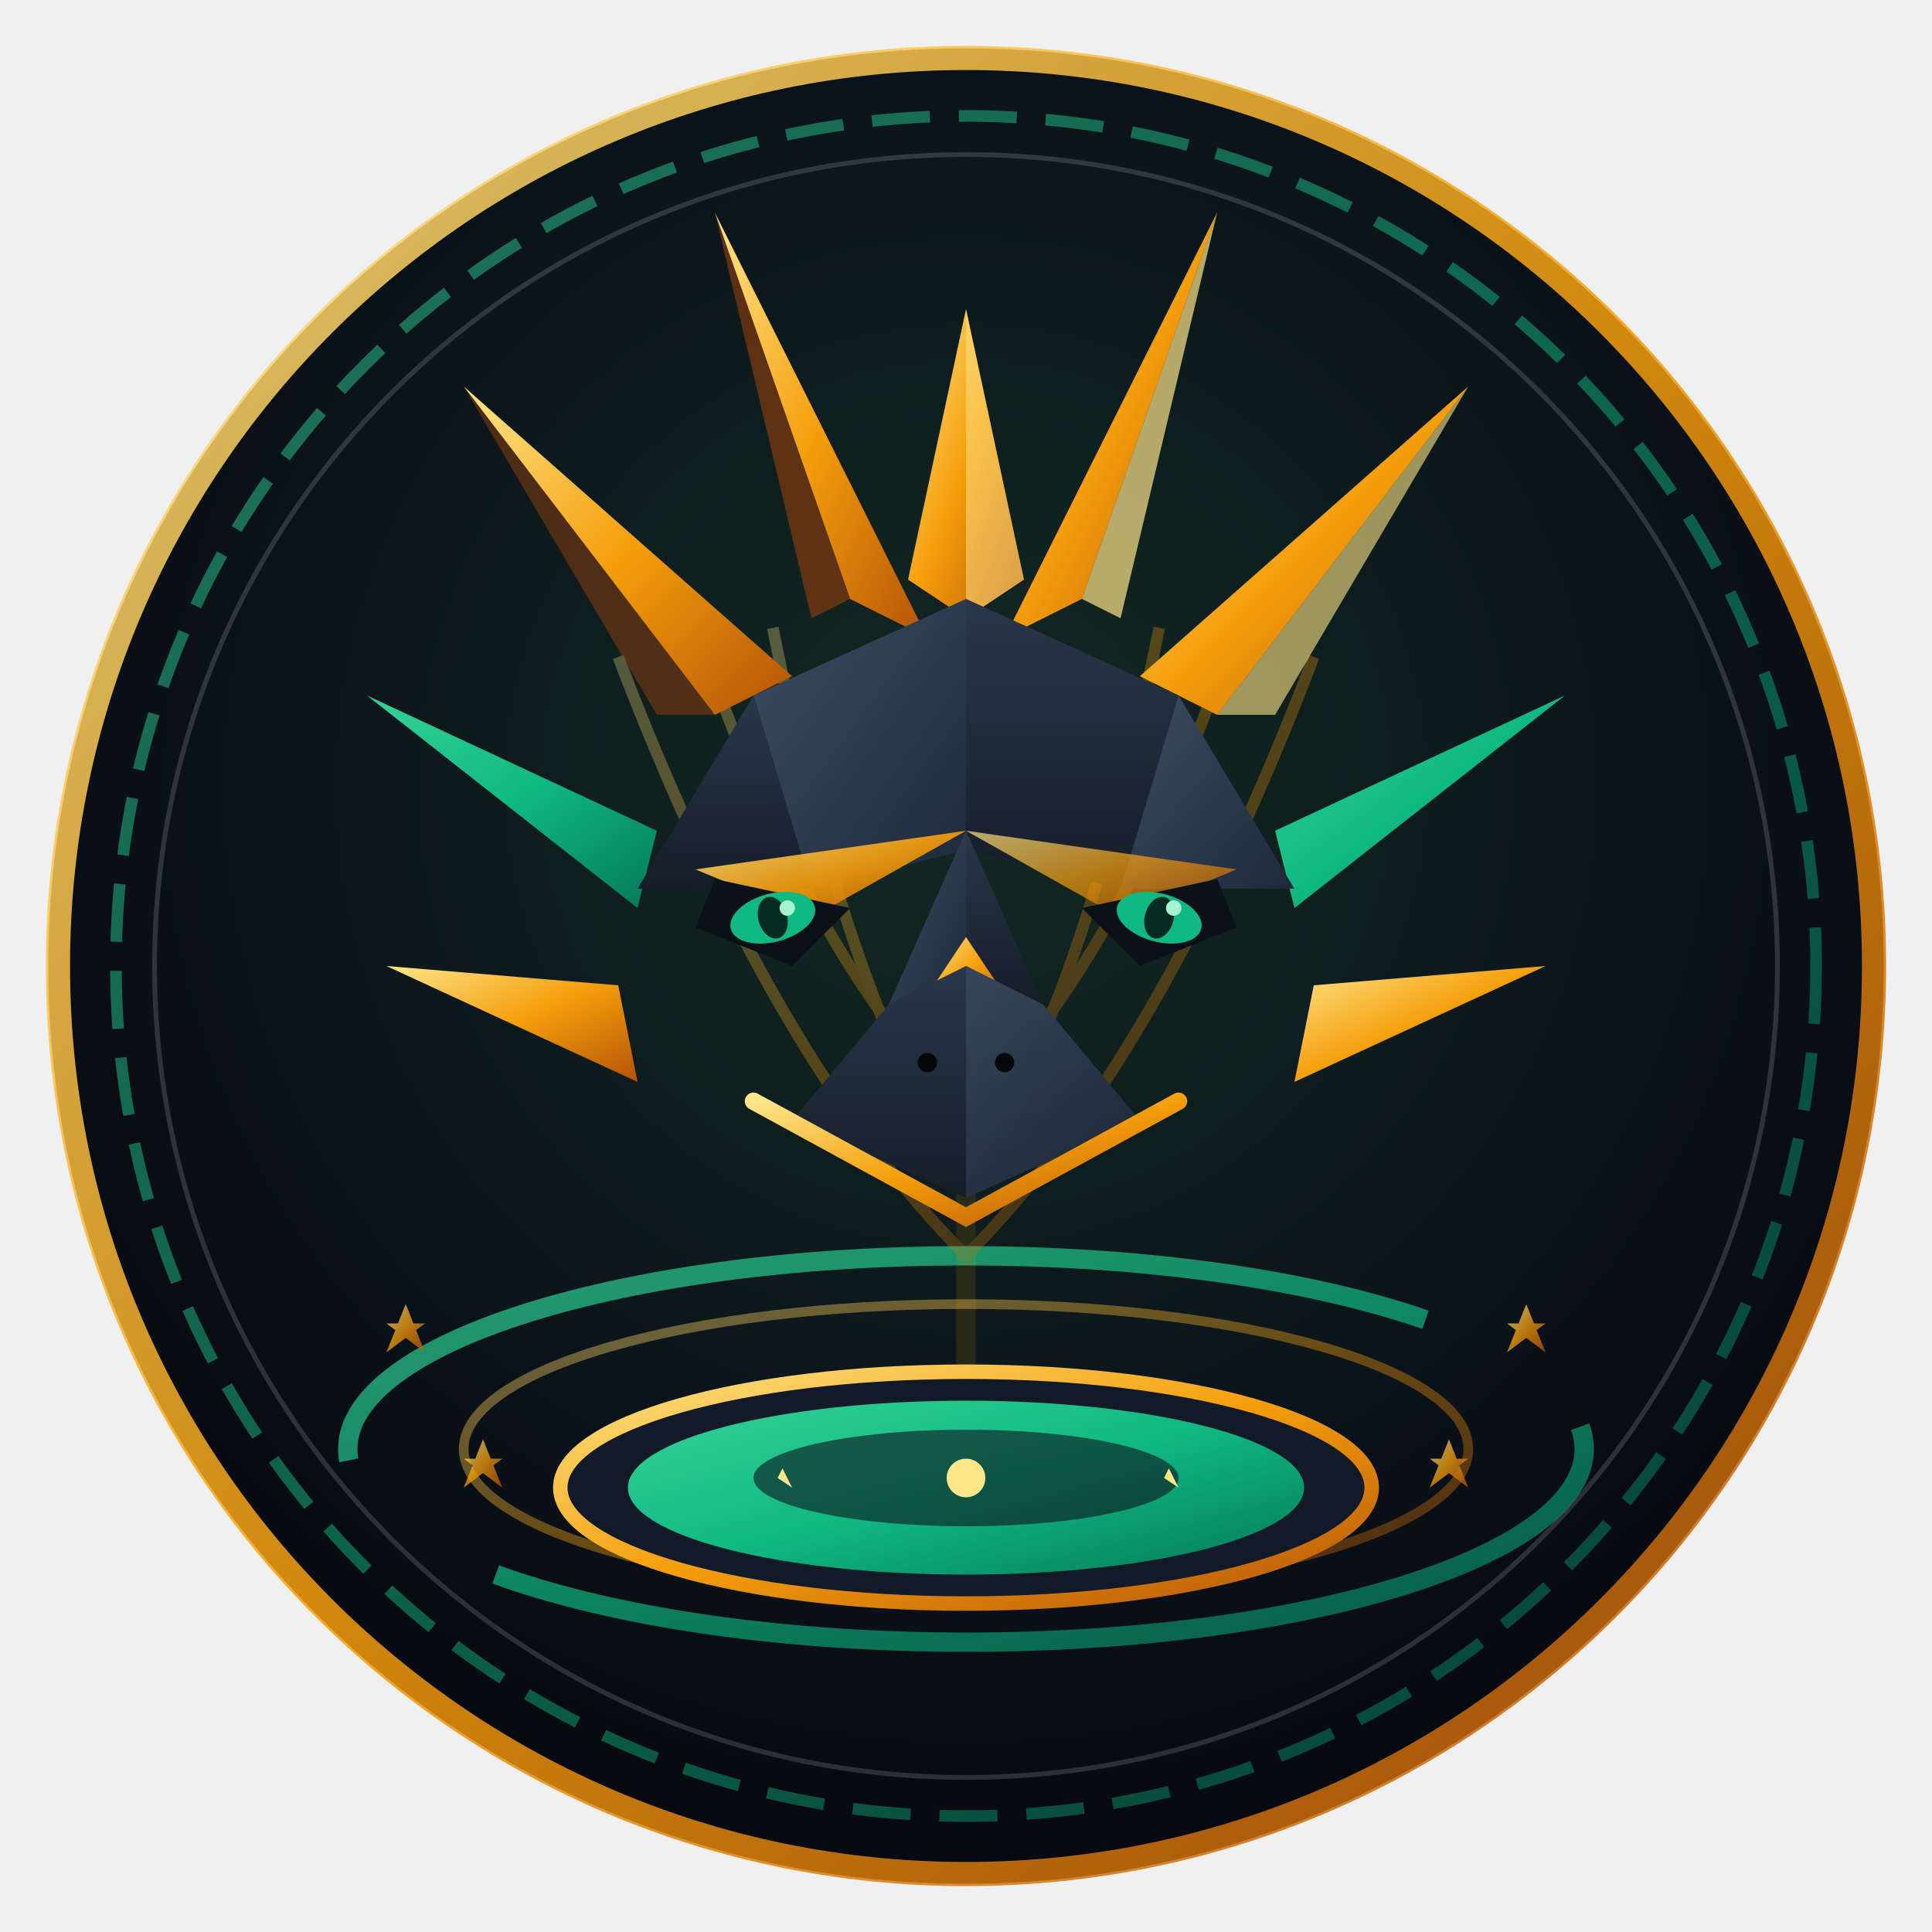
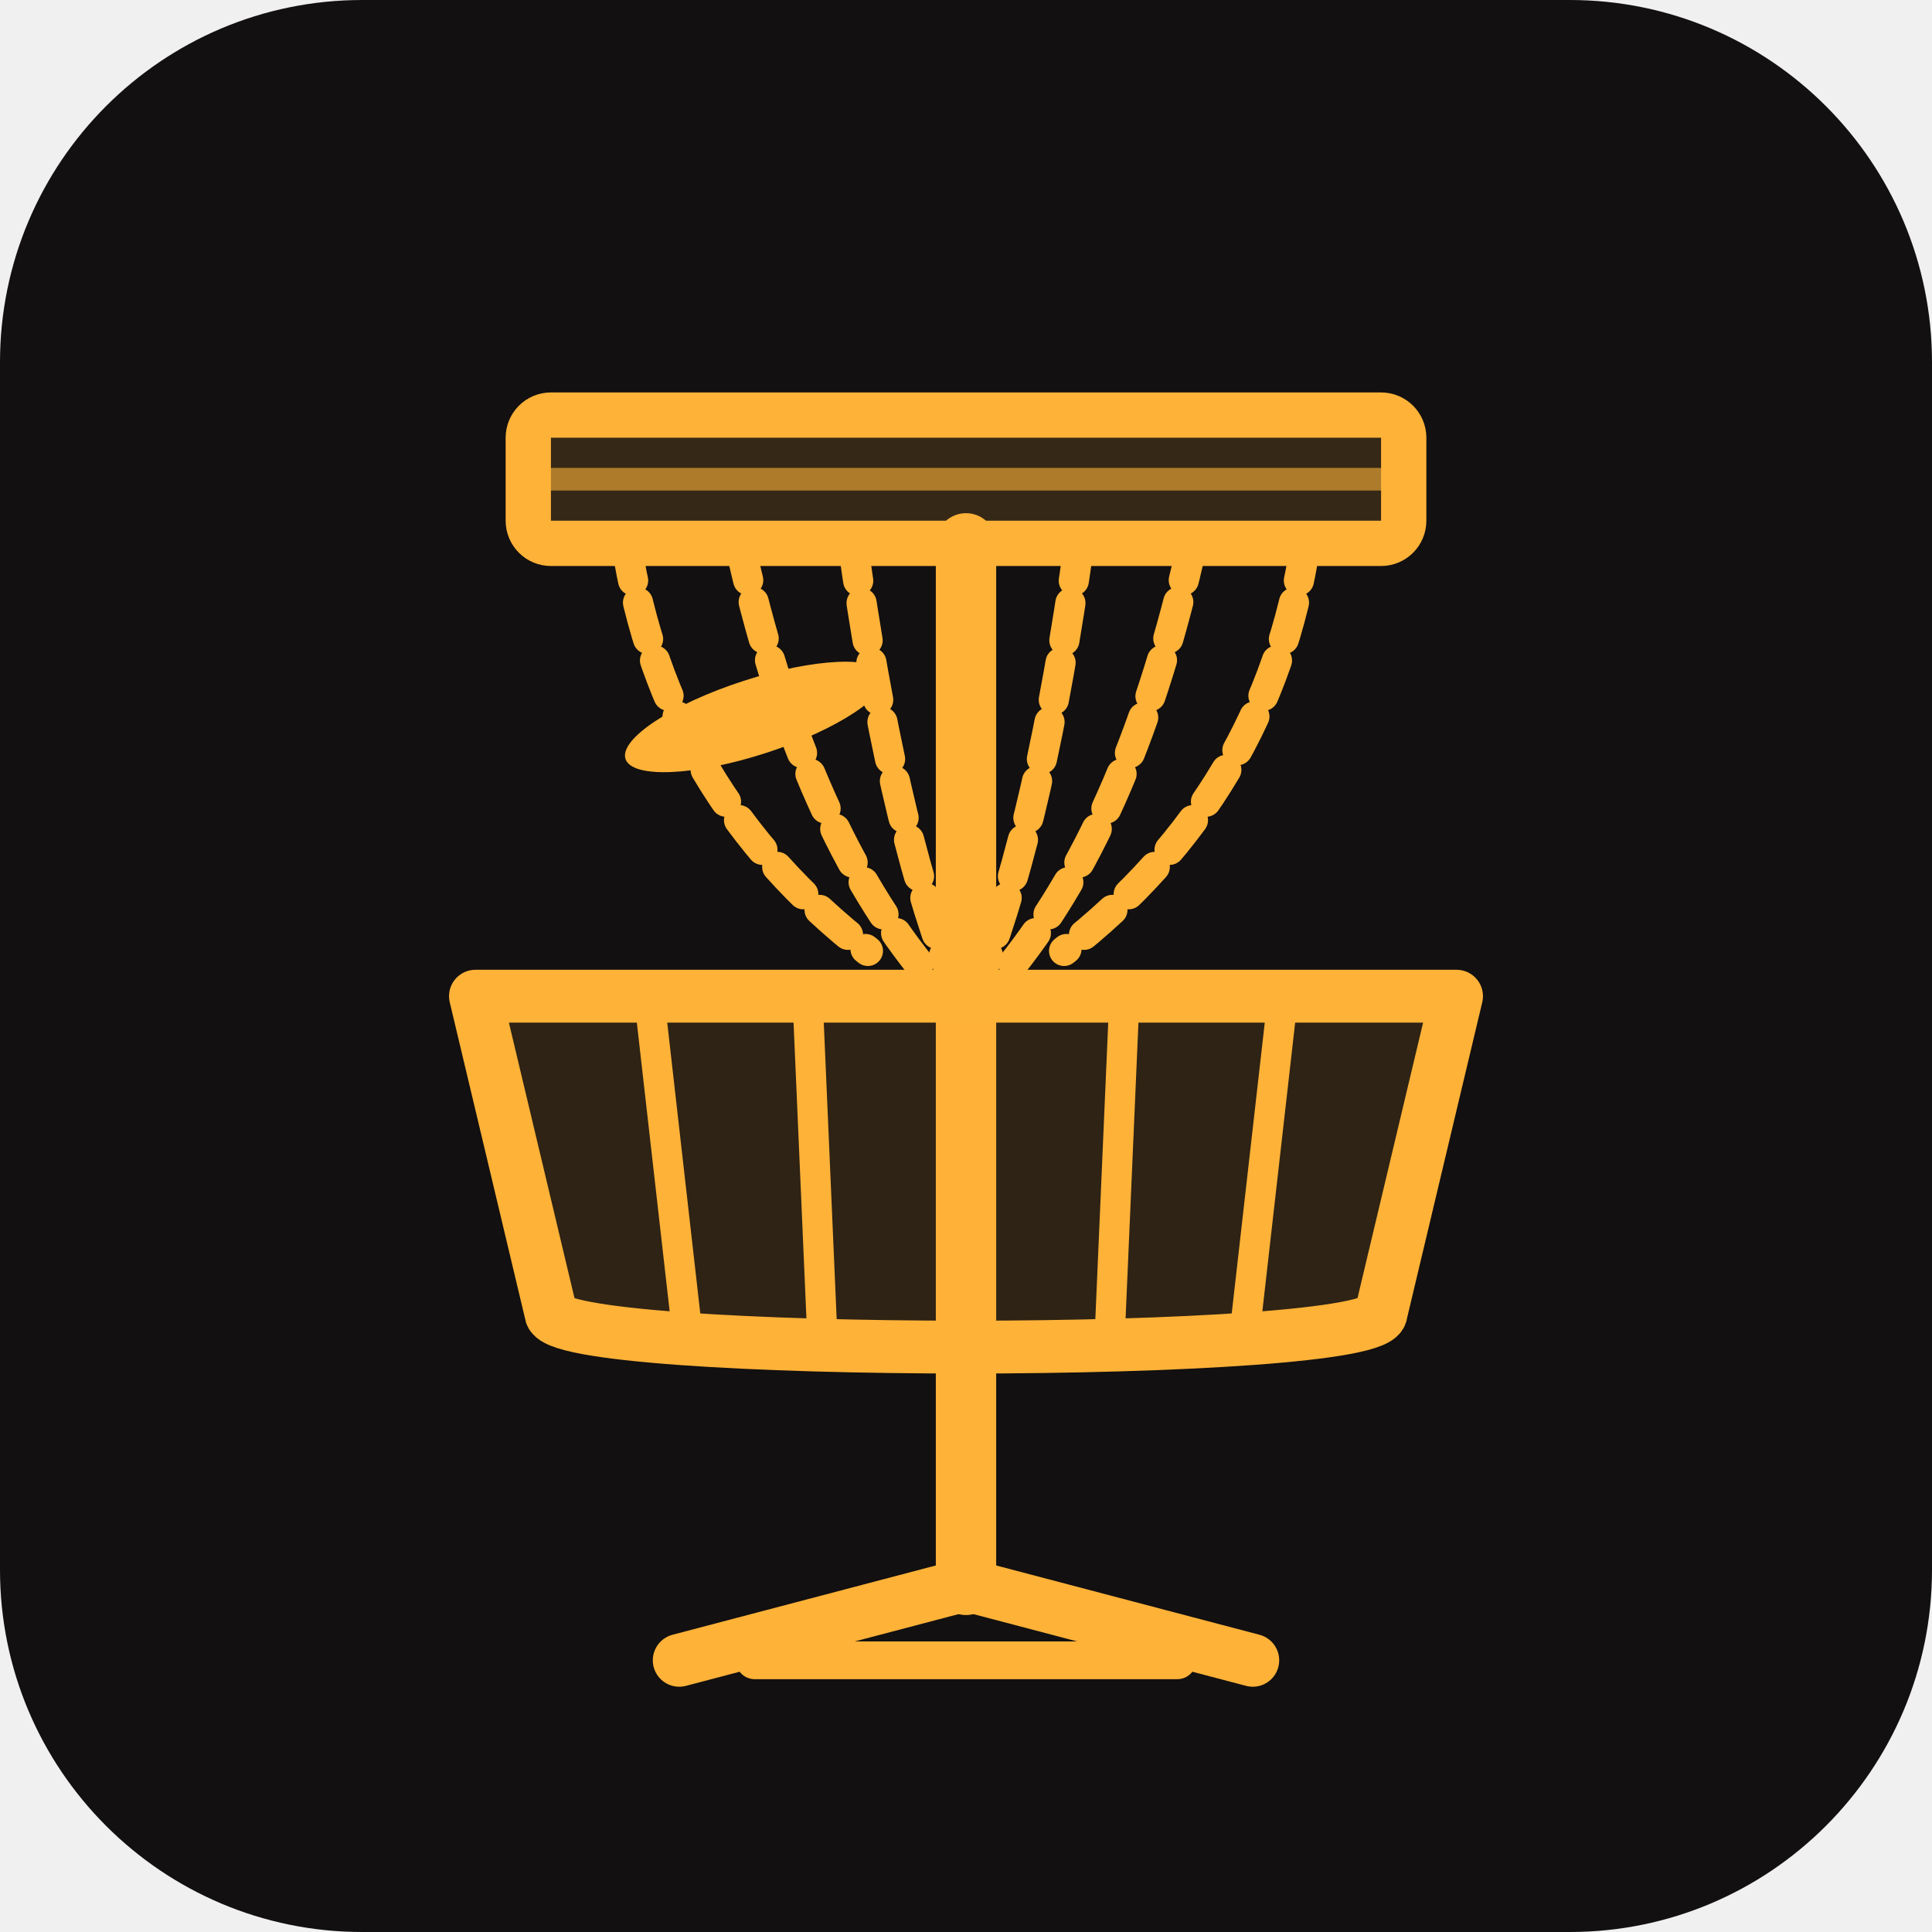
- <svg xmlns="http://www.w3.org/2000/svg" width="200" height="200" viewBox="0 0 200 200" fill="none">
-   <defs>
-     <radialGradient id="toadBgGlow" cx="50%" cy="40%" r="60%">
-       <stop offset="0%" stop-color="#132a22" />
-       <stop offset="70%" stop-color="#0a1219" />
-       <stop offset="100%" stop-color="#06090e" />
-     </radialGradient>
-     <linearGradient id="goldGrad" x1="0%" y1="0%" x2="100%" y2="100%">
-       <stop offset="0%" stop-color="#FDE68A" />
-       <stop offset="50%" stop-color="#F59E0B" />
-       <stop offset="100%" stop-color="#B45309" />
-     </linearGradient>
-     <linearGradient id="emeraldGrad" x1="0%" y1="0%" x2="100%" y2="100%">
-       <stop offset="0%" stop-color="#34D399" />
-       <stop offset="50%" stop-color="#10B981" />
-       <stop offset="100%" stop-color="#047857" />
-     </linearGradient>
-     <linearGradient id="armorDark" x1="0%" y1="0%" x2="0%" y2="100%">
-       <stop offset="0%" stop-color="#2A374A" />
-       <stop offset="100%" stop-color="#151D28" />
-     </linearGradient>
-     <linearGradient id="armorLight" x1="0%" y1="0%" x2="100%" y2="100%">
-       <stop offset="0%" stop-color="#3D4D63" />
-       <stop offset="100%" stop-color="#1E293B" />
-     </linearGradient>
-   </defs>
-   <circle cx="100" cy="100" r="95" fill="url(#toadBgGlow)" />
-   <circle cx="100" cy="100" r="94" stroke="url(#goldGrad)" stroke-width="2.5" opacity="0.85" />
-   <circle cx="100" cy="100" r="88" stroke="url(#emeraldGrad)" stroke-width="1.2" stroke-dasharray="6 3" opacity="0.5" />
-   <circle cx="100" cy="100" r="84" stroke="#ffffff" stroke-width="0.5" opacity="0.15" />
-   <ellipse cx="100" cy="150" rx="64" ry="20" stroke="url(#emeraldGrad)" stroke-width="2" opacity="0.7" stroke-dasharray="120 20" />
-   <ellipse cx="100" cy="150" rx="52" ry="15" stroke="url(#goldGrad)" stroke-width="1" opacity="0.4" />
-   <g opacity="0.3" stroke="url(#goldGrad)" stroke-width="1.2">
-     <line x1="100" y1="36" x2="100" y2="162" stroke-width="2" stroke="#F59E0B" opacity="0.4" />
-     <path d="M 72 65 Q 84 100 100 115 Q 116 100 128 65" fill="none" />
-     <path d="M 80 65 Q 88 105 100 122 Q 112 105 120 65" fill="none" />
-     <path d="M 64 68 Q 80 110 100 130 Q 120 110 136 68" fill="none" />
+ <svg xmlns="http://www.w3.org/2000/svg" viewBox="0 0 512 512" width="512" height="512">
+   <rect width="512" height="512" rx="96" fill="#121010" />
+   <g fill="none" stroke="#FFB238" stroke-linecap="round" stroke-linejoin="round">
+     <rect x="140" y="110" width="232" height="34" rx="6" fill="#FFB238" fill-opacity="0.15" stroke="#FFB238" stroke-width="12" />
+     <line x1="140" y1="127" x2="372" y2="127" stroke="#FFB238" stroke-width="6" opacity="0.6" />
+     <line x1="256" y1="144" x2="256" y2="420" stroke="#FFB238" stroke-width="16" />
+     <path d="M 166 144 Q 176 210 230 252" stroke="#FFB238" stroke-width="8" stroke-dasharray="10 6" />
+     <path d="M 346 144 Q 336 210 282 252" stroke="#FFB238" stroke-width="8" stroke-dasharray="10 6" />
+     <path d="M 196 144 Q 212 216 244 256" stroke="#FFB238" stroke-width="8" stroke-dasharray="10 6" />
+     <path d="M 316 144 Q 300 216 268 256" stroke="#FFB238" stroke-width="8" stroke-dasharray="10 6" />
+     <path d="M 226 144 Q 236 216 252 258" stroke="#FFB238" stroke-width="8" stroke-dasharray="10 6" />
+     <path d="M 286 144 Q 276 216 260 258" stroke="#FFB238" stroke-width="8" stroke-dasharray="10 6" />
+     <path d="M 256 144 L 256 260" stroke="#FFB238" stroke-width="8" stroke-dasharray="10 6" />
+     <path d="M 126 264 L 146 348 C 146 360 366 360 366 348 L 386 264 Z" fill="#FFB238" fill-opacity="0.12" stroke="#FFB238" stroke-width="14" />
+     <line x1="172" y1="264" x2="182" y2="352" stroke="#FFB238" stroke-width="8" />
+     <line x1="214" y1="264" x2="218" y2="356" stroke="#FFB238" stroke-width="8" />
+     <line x1="298" y1="264" x2="294" y2="356" stroke="#FFB238" stroke-width="8" />
+     <line x1="340" y1="264" x2="330" y2="352" stroke="#FFB238" stroke-width="8" />
+     <path d="M 180 440 L 256 420 L 332 440" stroke="#FFB238" stroke-width="14" />
+     <line x1="200" y1="440" x2="312" y2="440" stroke="#FFB238" stroke-width="10" />
  </g>
-   <g transform="translate(0, -2)">
-     <path d="M 96 68 L 74 24 L 88 64 Z" fill="url(#goldGrad)" />
-     <path d="M 88 64 L 74 24 L 84 66 Z" fill="#92400E" opacity="0.6" />
-     <path d="M 104 68 L 126 24 L 112 64 Z" fill="url(#goldGrad)" />
-     <path d="M 112 64 L 126 24 L 116 66 Z" fill="#FDE68A" opacity="0.7" />
-     <path d="M 100 34 L 94 62 L 100 66 L 106 62 Z" fill="url(#goldGrad)" />
-     <path d="M 100 34 L 100 66 L 106 62 Z" fill="#FDE68A" opacity="0.5" />
-     <path d="M 82 72 L 48 42 L 74 76 Z" fill="url(#goldGrad)" />
-     <path d="M 74 76 L 48 42 L 68 76 Z" fill="#92400E" opacity="0.5" />
-     <path d="M 118 72 L 152 42 L 126 76 Z" fill="url(#goldGrad)" />
-     <path d="M 126 76 L 152 42 L 132 76 Z" fill="#FDE68A" opacity="0.6" />
-     <path d="M 68 88 L 38 74 L 66 96 Z" fill="url(#emeraldGrad)" />
-     <path d="M 132 88 L 162 74 L 134 96 Z" fill="url(#emeraldGrad)" />
-     <path d="M 64 104 L 40 102 L 66 114 Z" fill="url(#goldGrad)" />
-     <path d="M 136 104 L 160 102 L 134 114 Z" fill="url(#goldGrad)" />
-     <polygon points="100,64 78,74 84,94 100,90" fill="url(#armorLight)" />
-     <polygon points="100,64 122,74 116,94 100,90" fill="url(#armorDark)" />
-     <polygon points="78,74 66,94 84,94" fill="url(#armorDark)" />
-     <polygon points="122,74 134,94 116,94" fill="url(#armorLight)" />
-     <polygon points="72,92 100,88 84,97" fill="url(#goldGrad)" opacity="0.9" />
-     <polygon points="128,92 100,88 116,97" fill="url(#goldGrad)" opacity="0.7" />
-     <polygon points="74,93 88,96 82,102 72,98" fill="#0A1118" />
-     <ellipse cx="80" cy="97" rx="4.5" ry="2.5" transform="rotate(-15, 80, 97)" fill="#10B981" />
-     <ellipse cx="80" cy="97" rx="1.5" ry="2.2" transform="rotate(-15, 80, 97)" fill="#022C22" />
-     <circle cx="81.5" cy="96" r="0.8" fill="#A7F3D0" />
-     <polygon points="126,93 112,96 118,102 128,98" fill="#0A1118" />
-     <ellipse cx="120" cy="97" rx="4.5" ry="2.5" transform="rotate(15, 120, 97)" fill="#10B981" />
-     <ellipse cx="120" cy="97" rx="1.5" ry="2.2" transform="rotate(15, 120, 97)" fill="#022C22" />
-     <circle cx="121.5" cy="96" r="0.8" fill="#A7F3D0" />
-     <polygon points="100,88 92,106 100,102" fill="url(#armorLight)" />
-     <polygon points="100,88 108,106 100,102" fill="url(#armorDark)" />
-     <polygon points="96,105 100,99 104,105 100,107" fill="url(#goldGrad)" />
-     <polygon points="92,106 100,102 108,106 118,118 100,126 82,118" fill="url(#armorDark)" />
-     <polygon points="100,102 108,106 118,118 100,126" fill="url(#armorLight)" opacity="0.7" />
-     <path d="M 78 116 L 100 128 L 122 116" stroke="url(#goldGrad)" stroke-width="1.8" fill="none" stroke-linecap="round" />
-     <circle cx="96" cy="112" r="1" fill="#04070A" />
-     <circle cx="104" cy="112" r="1" fill="#04070A" />
-   </g>
-   <g transform="translate(0, 10)">
-     <ellipse cx="100" cy="144" rx="42" ry="12" fill="#111B27" stroke="url(#goldGrad)" stroke-width="1.5" />
-     <ellipse cx="100" cy="144" rx="35" ry="9" fill="url(#emeraldGrad)" />
-     <ellipse cx="100" cy="143" rx="22" ry="5" fill="#0B131E" opacity="0.6" />
-     <circle cx="100" cy="143" r="2" fill="#FDE68A" />
-     <path d="M 80 144 L 81 142 L 82 144 L 80.5 143 Z" fill="#FDE68A" />
-     <path d="M 120 144 L 121 142 L 122 144 L 120.5 143 Z" fill="#FDE68A" />
-   </g>
-   <g fill="url(#goldGrad)" opacity="0.75">
-     <polygon points="40,140 42,135 44,140 40,137 44,137" />
-     <polygon points="48,154 50,149 52,154 48,151 52,151" />
-     <polygon points="160,140 158,135 156,140 160,137 156,137" />
-     <polygon points="152,154 150,149 148,154 152,151 148,151" />
-   </g>
+   <ellipse cx="200" cy="190" rx="36" ry="10" transform="rotate(-18 200 190)" fill="#FFB238" />
</svg>
